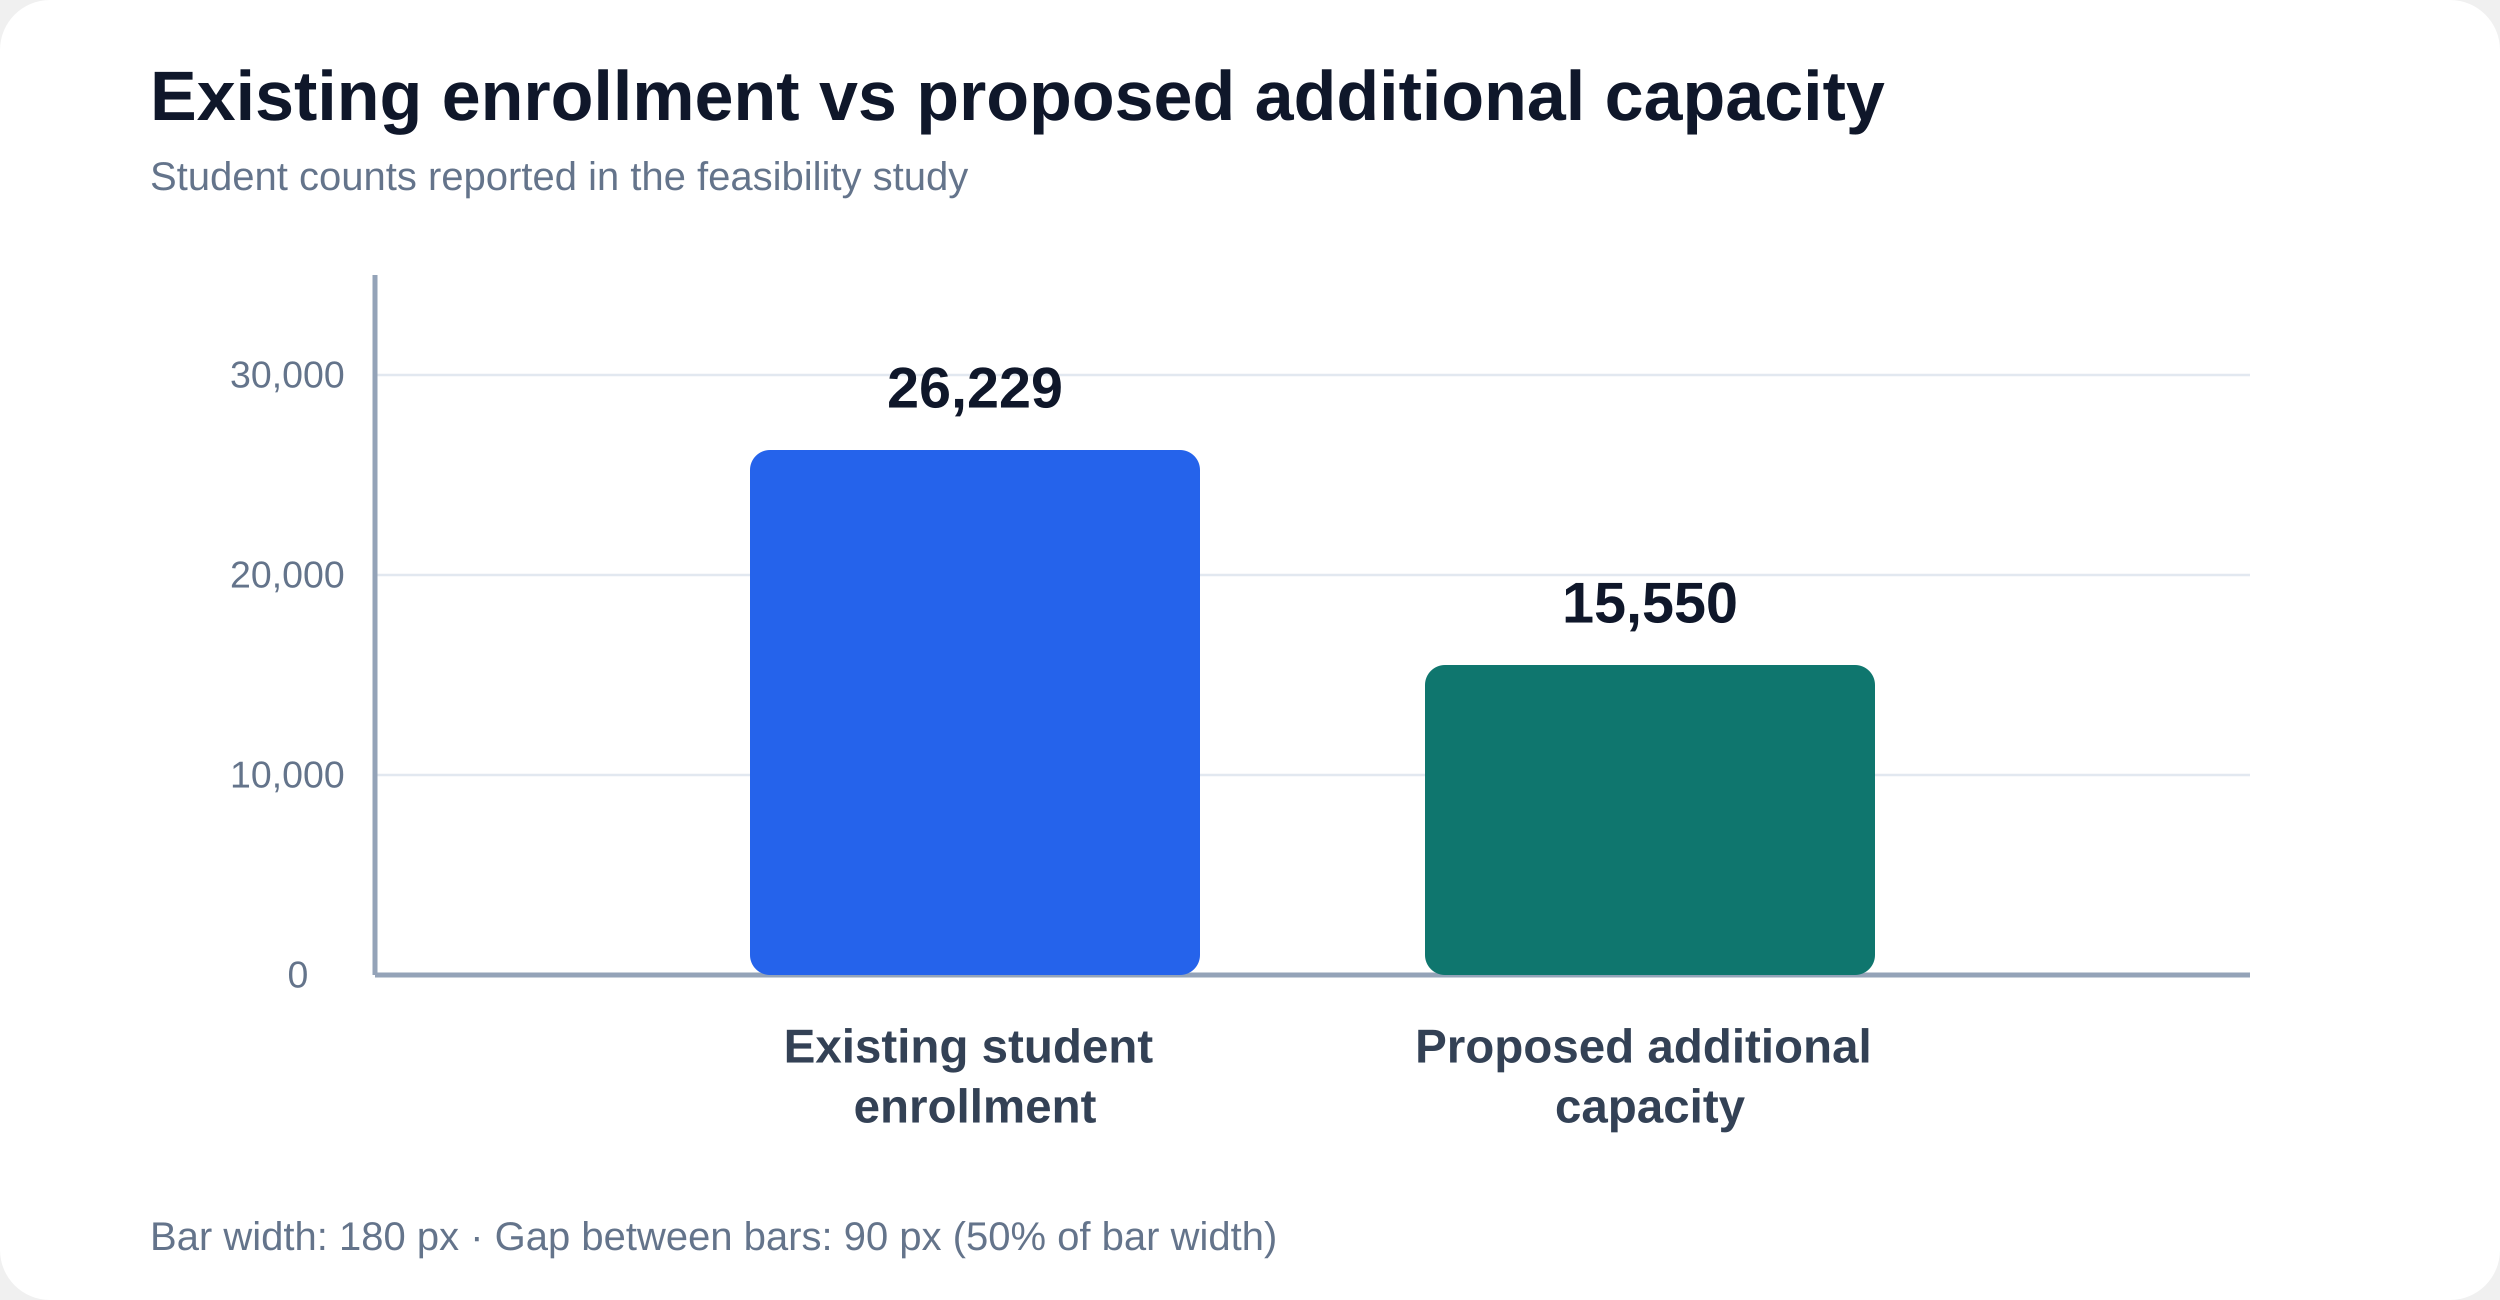
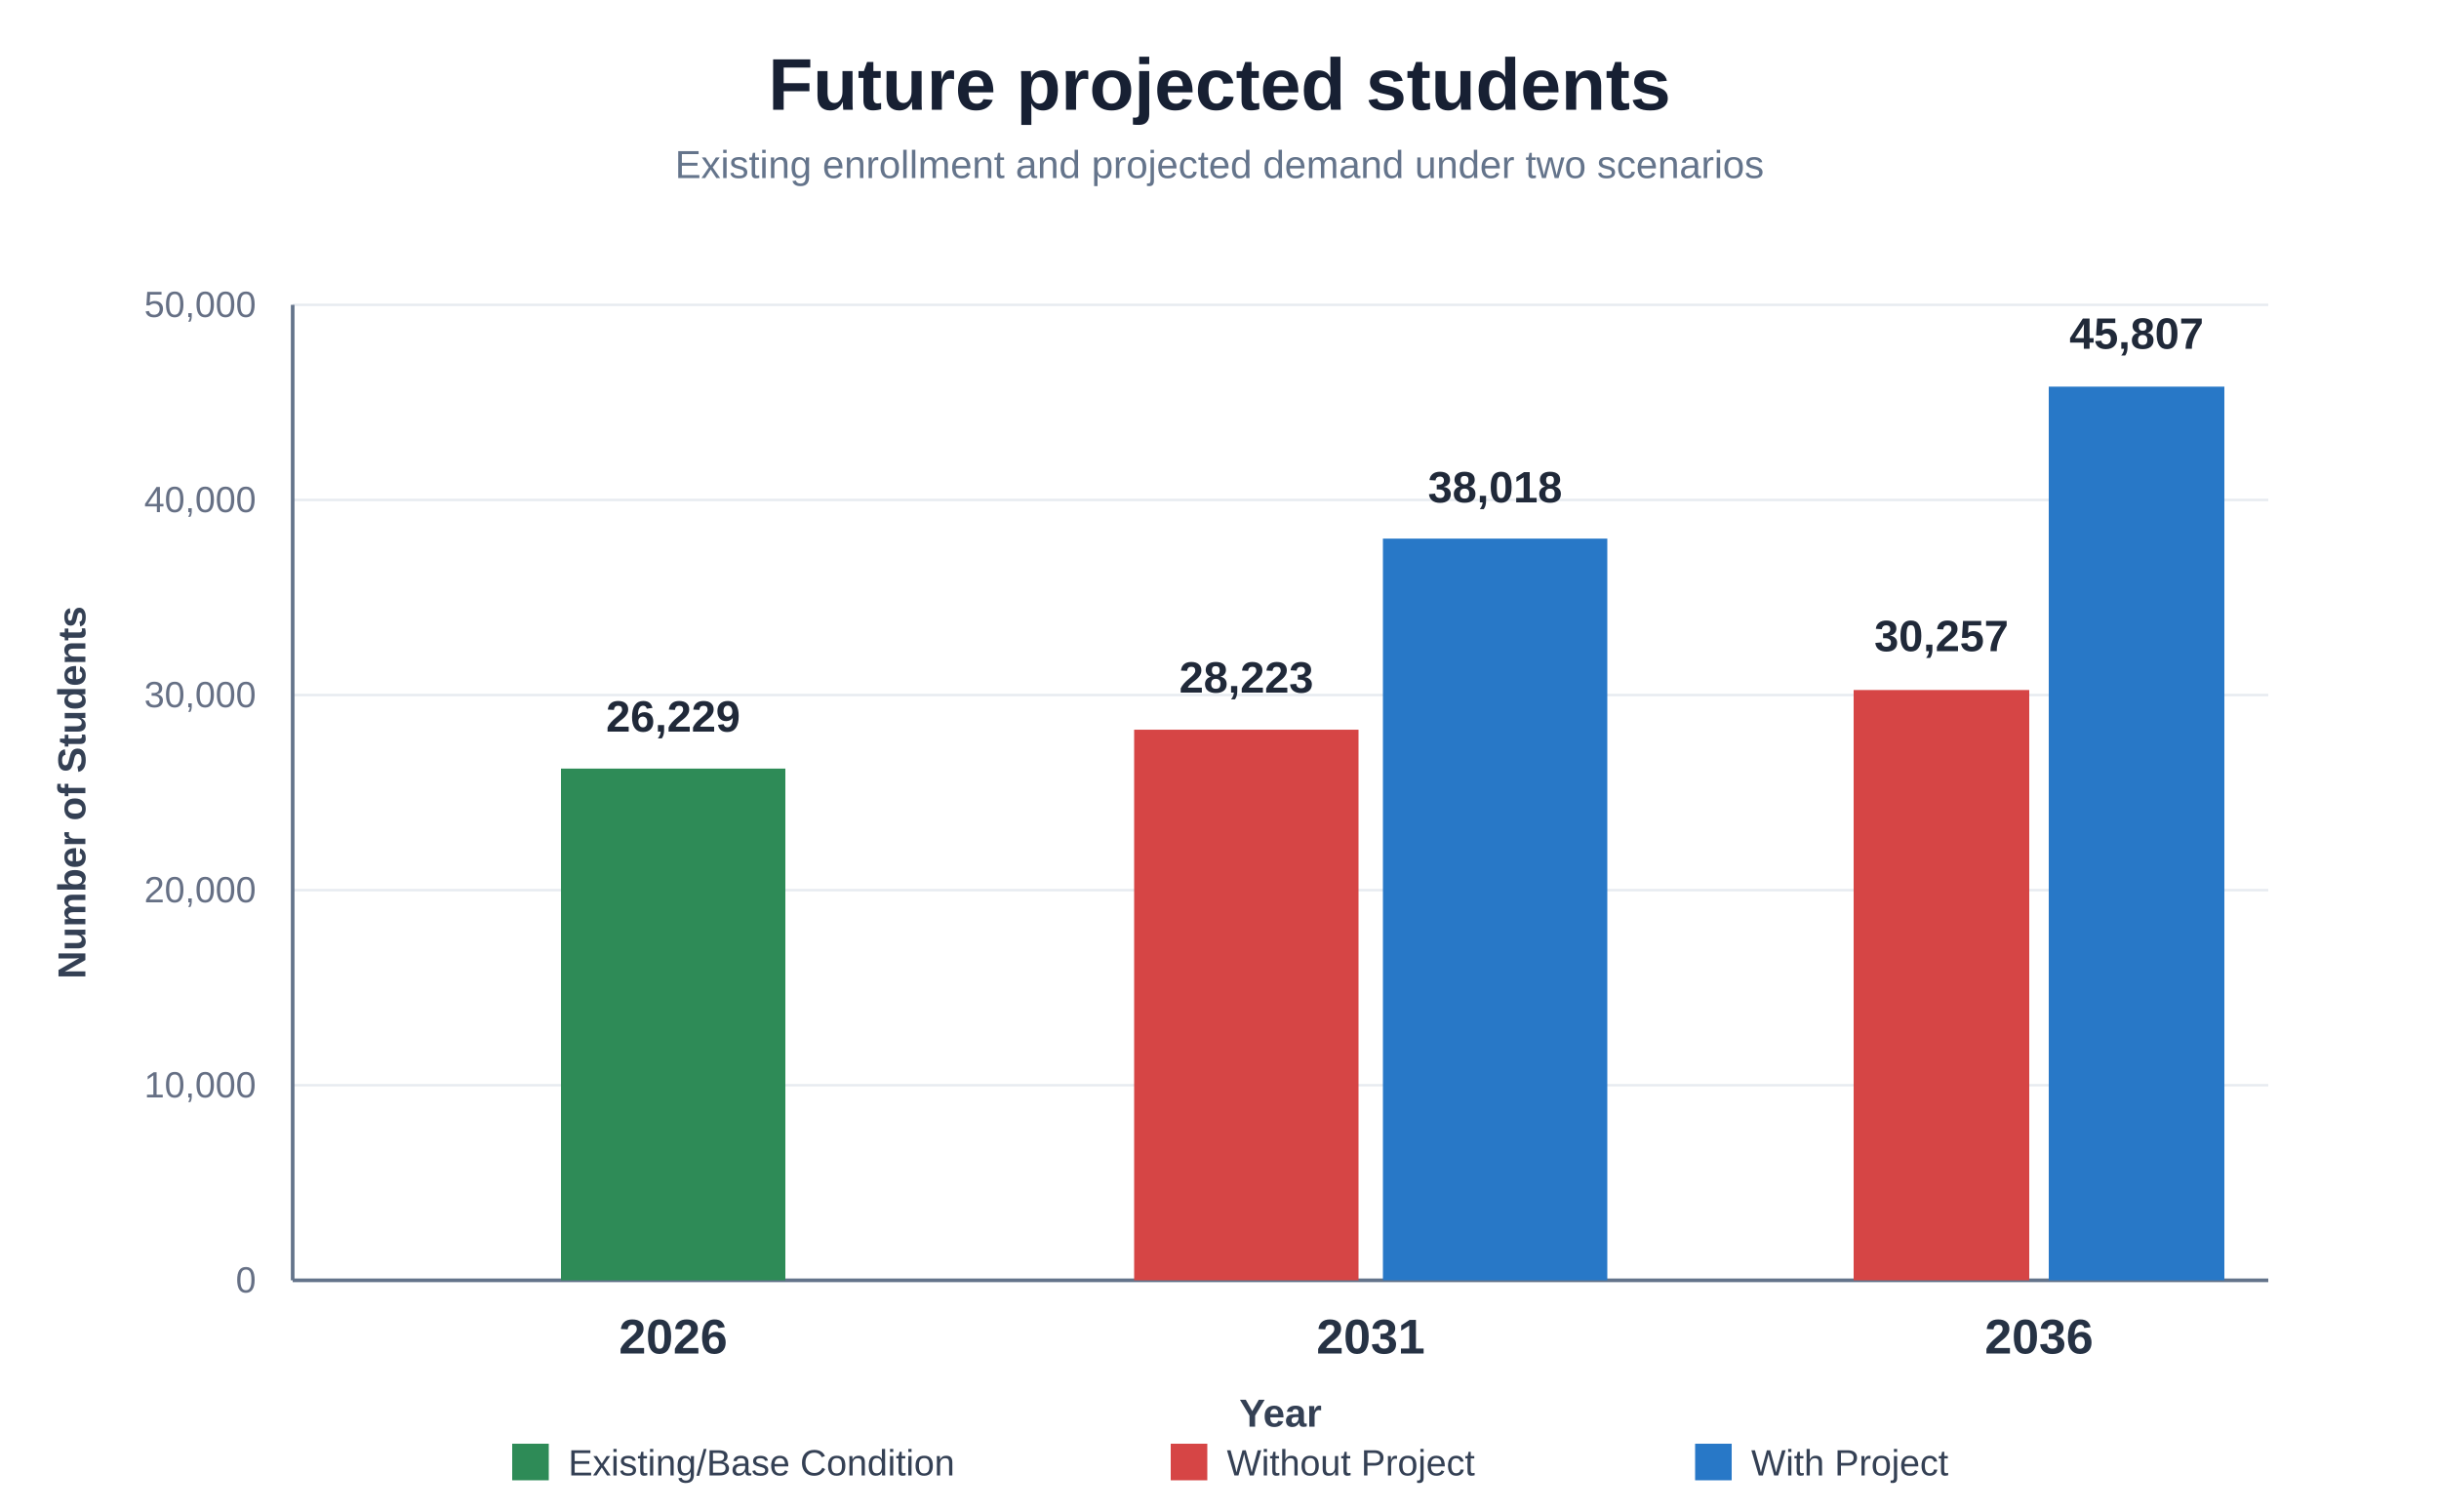
- <svg xmlns="http://www.w3.org/2000/svg" width="1000" height="520" viewBox="0 0 1000 520">
+ <svg xmlns="http://www.w3.org/2000/svg" width="1000" height="620" viewBox="0 0 1000 620" role="img" aria-labelledby="title desc">
  <defs>
    <style>
- .title{font:700 28px Arial,sans-serif;fill:#0f172a}.sub{font:16px Arial,sans-serif;fill:#64748b}
- .axis{stroke:#94a3b8;stroke-width:2}.grid{stroke:#e2e8f0;stroke-width:1}
- .value{font:700 23px Arial,sans-serif;fill:#0f172a}.cat{font:600 19px Arial,sans-serif;fill:#334155}.tick{font:15px Arial,sans-serif;fill:#64748b}
+ .title{font:700 30px Arial,sans-serif;fill:#172033}.subtitle{font:16px Arial,sans-serif;fill:#64748b}
+ .grid{stroke:#e7ebf0;stroke-width:1}.axis{stroke:#64748b;stroke-width:1.5}
+ .tick{font:15px Arial,sans-serif;fill:#667085}.value{font:700 18px Arial,sans-serif;fill:#202939}
+ .year{font:700 20px Arial,sans-serif;fill:#263244}.legend{font:15px Arial,sans-serif;fill:#344054}
+ .axislabel{font:600 16px Arial,sans-serif;fill:#344054}
</style>
  </defs>
-   <rect width="1000" height="520" rx="20" fill="#ffffff" />
-   <text class="title" x="60" y="48">Existing enrollment vs proposed additional capacity</text>
-   <text class="sub" x="60" y="76">Student counts reported in the feasibility study</text>
-   <line class="grid" x1="150" y1="150" x2="900" y2="150" />
-   <line class="grid" x1="150" y1="230" x2="900" y2="230" />
-   <line class="grid" x1="150" y1="310" x2="900" y2="310" />
-   <line class="axis" x1="150" y1="390" x2="900" y2="390" />
-   <line class="axis" x1="150" y1="110" x2="150" y2="390" />
-   <text class="tick" x="115" y="395">0</text>
-   <text class="tick" x="92" y="315">10,000</text>
-   <text class="tick" x="92" y="235">20,000</text>
-   <text class="tick" x="92" y="155">30,000</text>
-   <rect x="300" y="180" width="180" height="210" rx="8" fill="#2563eb" />
-   <text class="value" x="390" y="163" text-anchor="middle">26,229</text>
-   <rect x="570" y="266" width="180" height="124" rx="8" fill="#0f766e" />
-   <text class="value" x="660" y="249" text-anchor="middle">15,550</text>
-   <text class="cat" x="390" y="425" text-anchor="middle">
-     <tspan x="390">Existing student</tspan>
-     <tspan x="390" dy="24">enrollment</tspan>
-   </text>
-   <text class="cat" x="660" y="425" text-anchor="middle">
-     <tspan x="660">Proposed additional</tspan>
-     <tspan x="660" dy="24">capacity</tspan>
-   </text>
-   <text class="sub" x="60" y="500">Bar width: 180 px · Gap between bars: 90 px (50% of bar width)</text>
+   <rect width="1000" height="620" fill="#fff" />
+   <text class="title" x="500" y="45" text-anchor="middle">Future projected students</text>
+   <text class="subtitle" x="500" y="73" text-anchor="middle">Existing enrollment and projected demand under two scenarios</text>
+   <g>
+     <line class="grid" x1="120" y1="125" x2="930" y2="125" />
+     <line class="grid" x1="120" y1="205" x2="930" y2="205" />
+     <line class="grid" x1="120" y1="285" x2="930" y2="285" />
+     <line class="grid" x1="120" y1="365" x2="930" y2="365" />
+     <line class="grid" x1="120" y1="445" x2="930" y2="445" />
+     <line class="axis" x1="120" y1="525" x2="930" y2="525" />
+     <line class="axis" x1="120" y1="125" x2="120" y2="525" />
+     <text class="tick" x="105" y="530" text-anchor="end">0</text>
+     <text class="tick" x="105" y="450" text-anchor="end">10,000</text>
+     <text class="tick" x="105" y="370" text-anchor="end">20,000</text>
+     <text class="tick" x="105" y="290" text-anchor="end">30,000</text>
+     <text class="tick" x="105" y="210" text-anchor="end">40,000</text>
+     <text class="tick" x="105" y="130" text-anchor="end">50,000</text>
+   </g>
+   <text class="axislabel" x="525" y="585" text-anchor="middle">Year</text>
+   <text class="axislabel" transform="translate(35 325) rotate(-90)" text-anchor="middle">Number of Students</text>
+   <rect x="230" y="315.168" width="92" height="209.832" fill="#2E8B57" />
+   <text class="value" x="276" y="300" text-anchor="middle">26,229</text>
+   <text class="year" x="276" y="555" text-anchor="middle">2026</text>
+   <rect x="465" y="299.216" width="92" height="225.784" fill="#D64545" />
+   <text class="value" x="511" y="284" text-anchor="middle">28,223</text>
+   <rect x="567" y="220.856" width="92" height="304.144" fill="#2878C7" />
+   <text class="value" x="613" y="206" text-anchor="middle">38,018</text>
+   <text class="year" x="562" y="555" text-anchor="middle">2031</text>
+   <rect x="760" y="282.944" width="72" height="242.056" fill="#D64545" />
+   <text class="value" x="796" y="267" text-anchor="middle">30,257</text>
+   <rect x="840" y="158.544" width="72" height="366.456" fill="#2878C7" />
+   <text class="value" x="876" y="143" text-anchor="middle">45,807</text>
+   <text class="year" x="836" y="555" text-anchor="middle">2036</text>
+   <g transform="translate(210 605)">
+     <rect x="0" y="-13" width="15" height="15" fill="#2E8B57" />
+     <text class="legend" x="23" y="0">Existing/Base Condition</text>
+     <rect x="270" y="-13" width="15" height="15" fill="#D64545" />
+     <text class="legend" x="293" y="0">Without Project</text>
+     <rect x="485" y="-13" width="15" height="15" fill="#2878C7" />
+     <text class="legend" x="508" y="0">With Project</text>
+   </g>
</svg>
